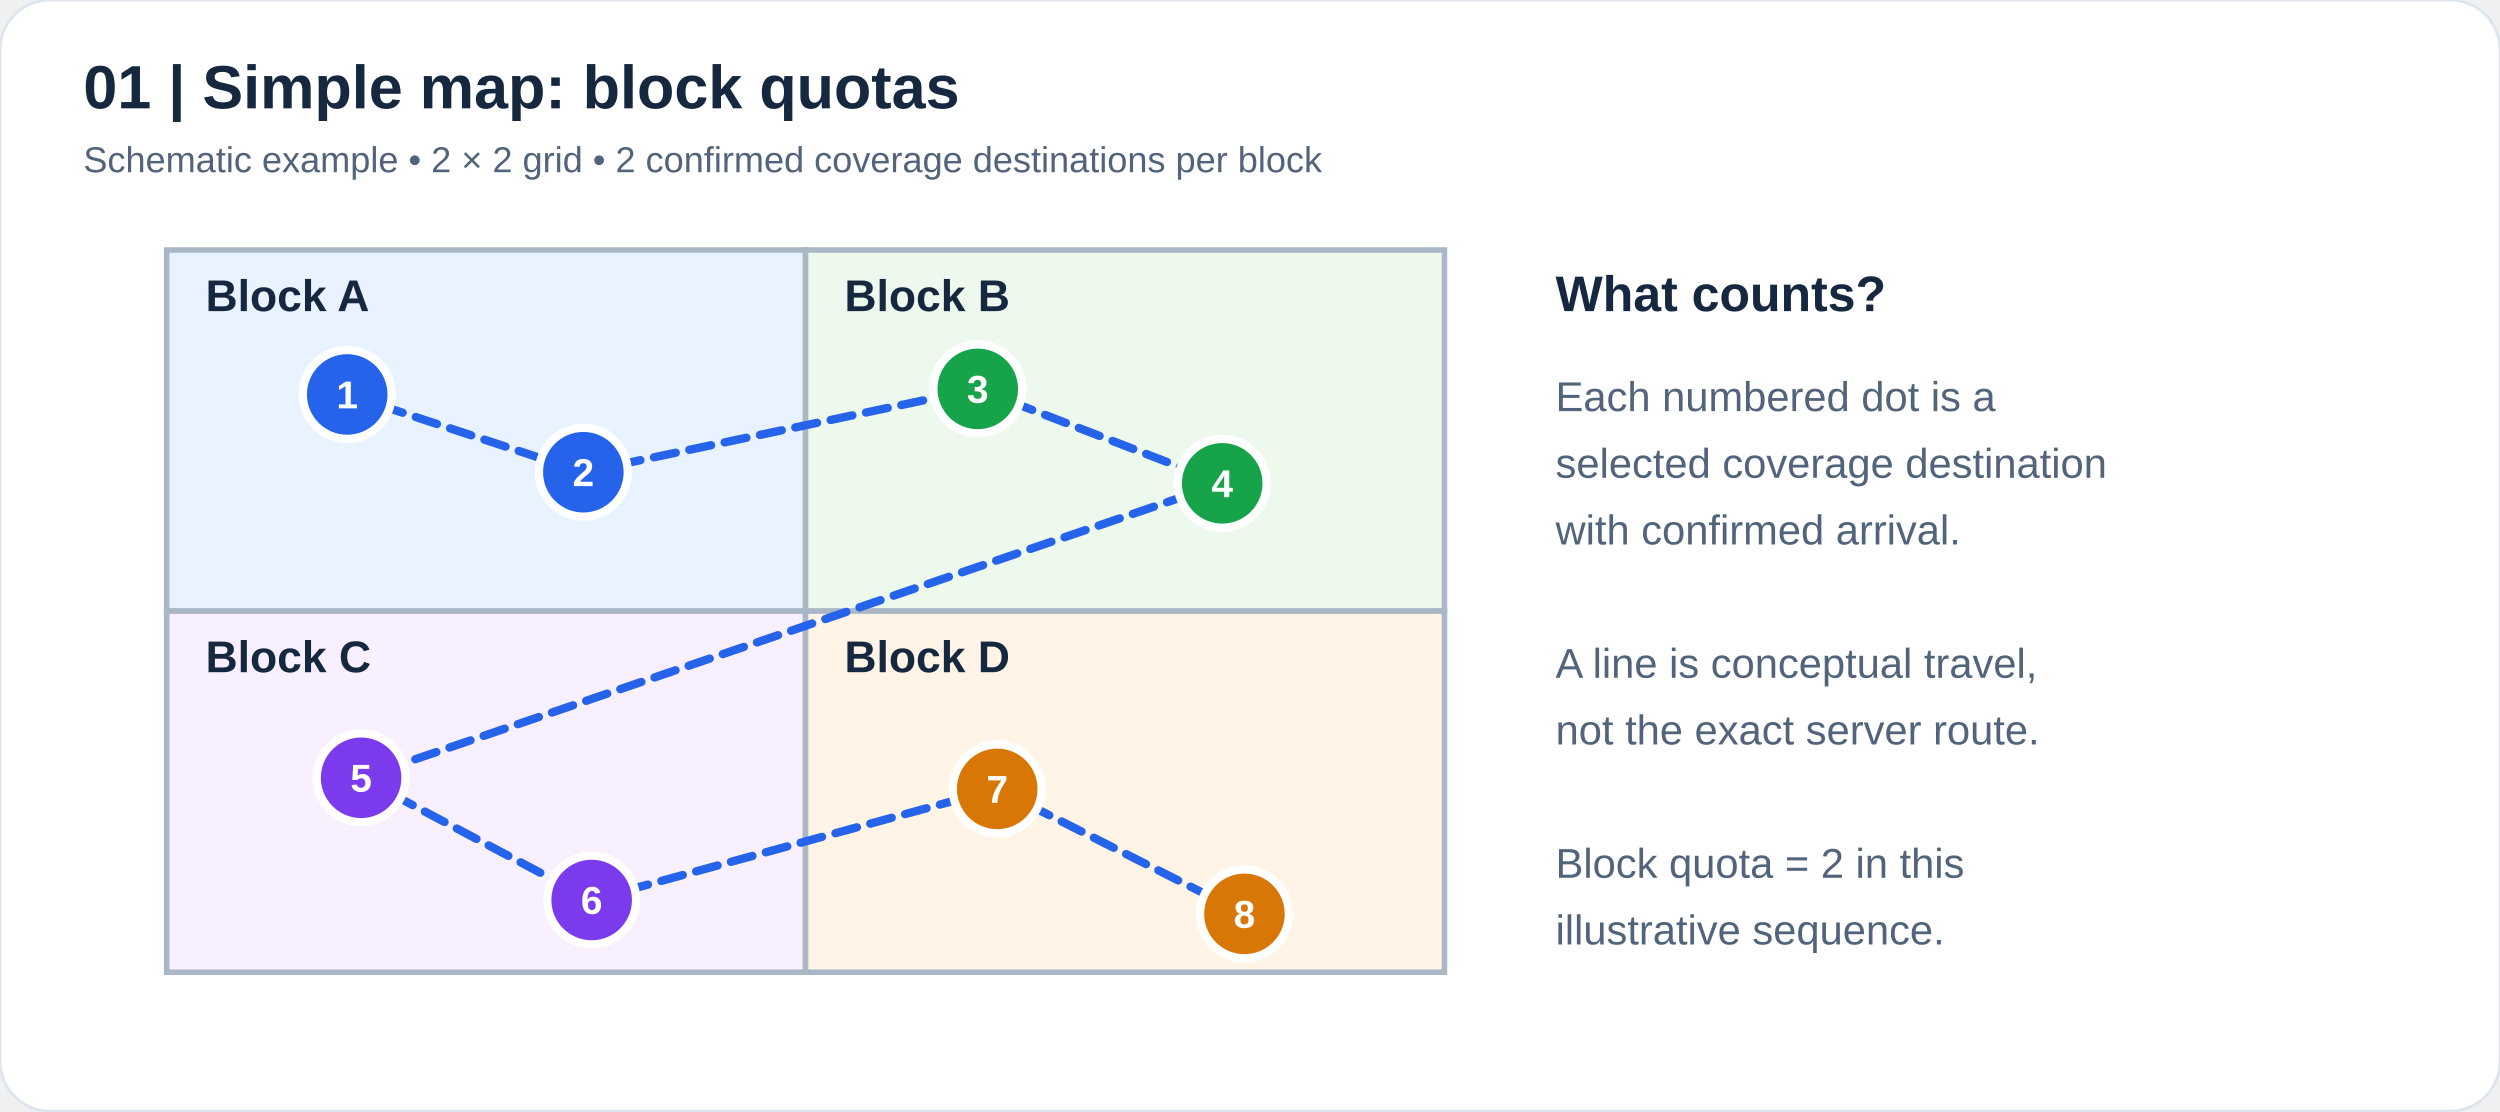
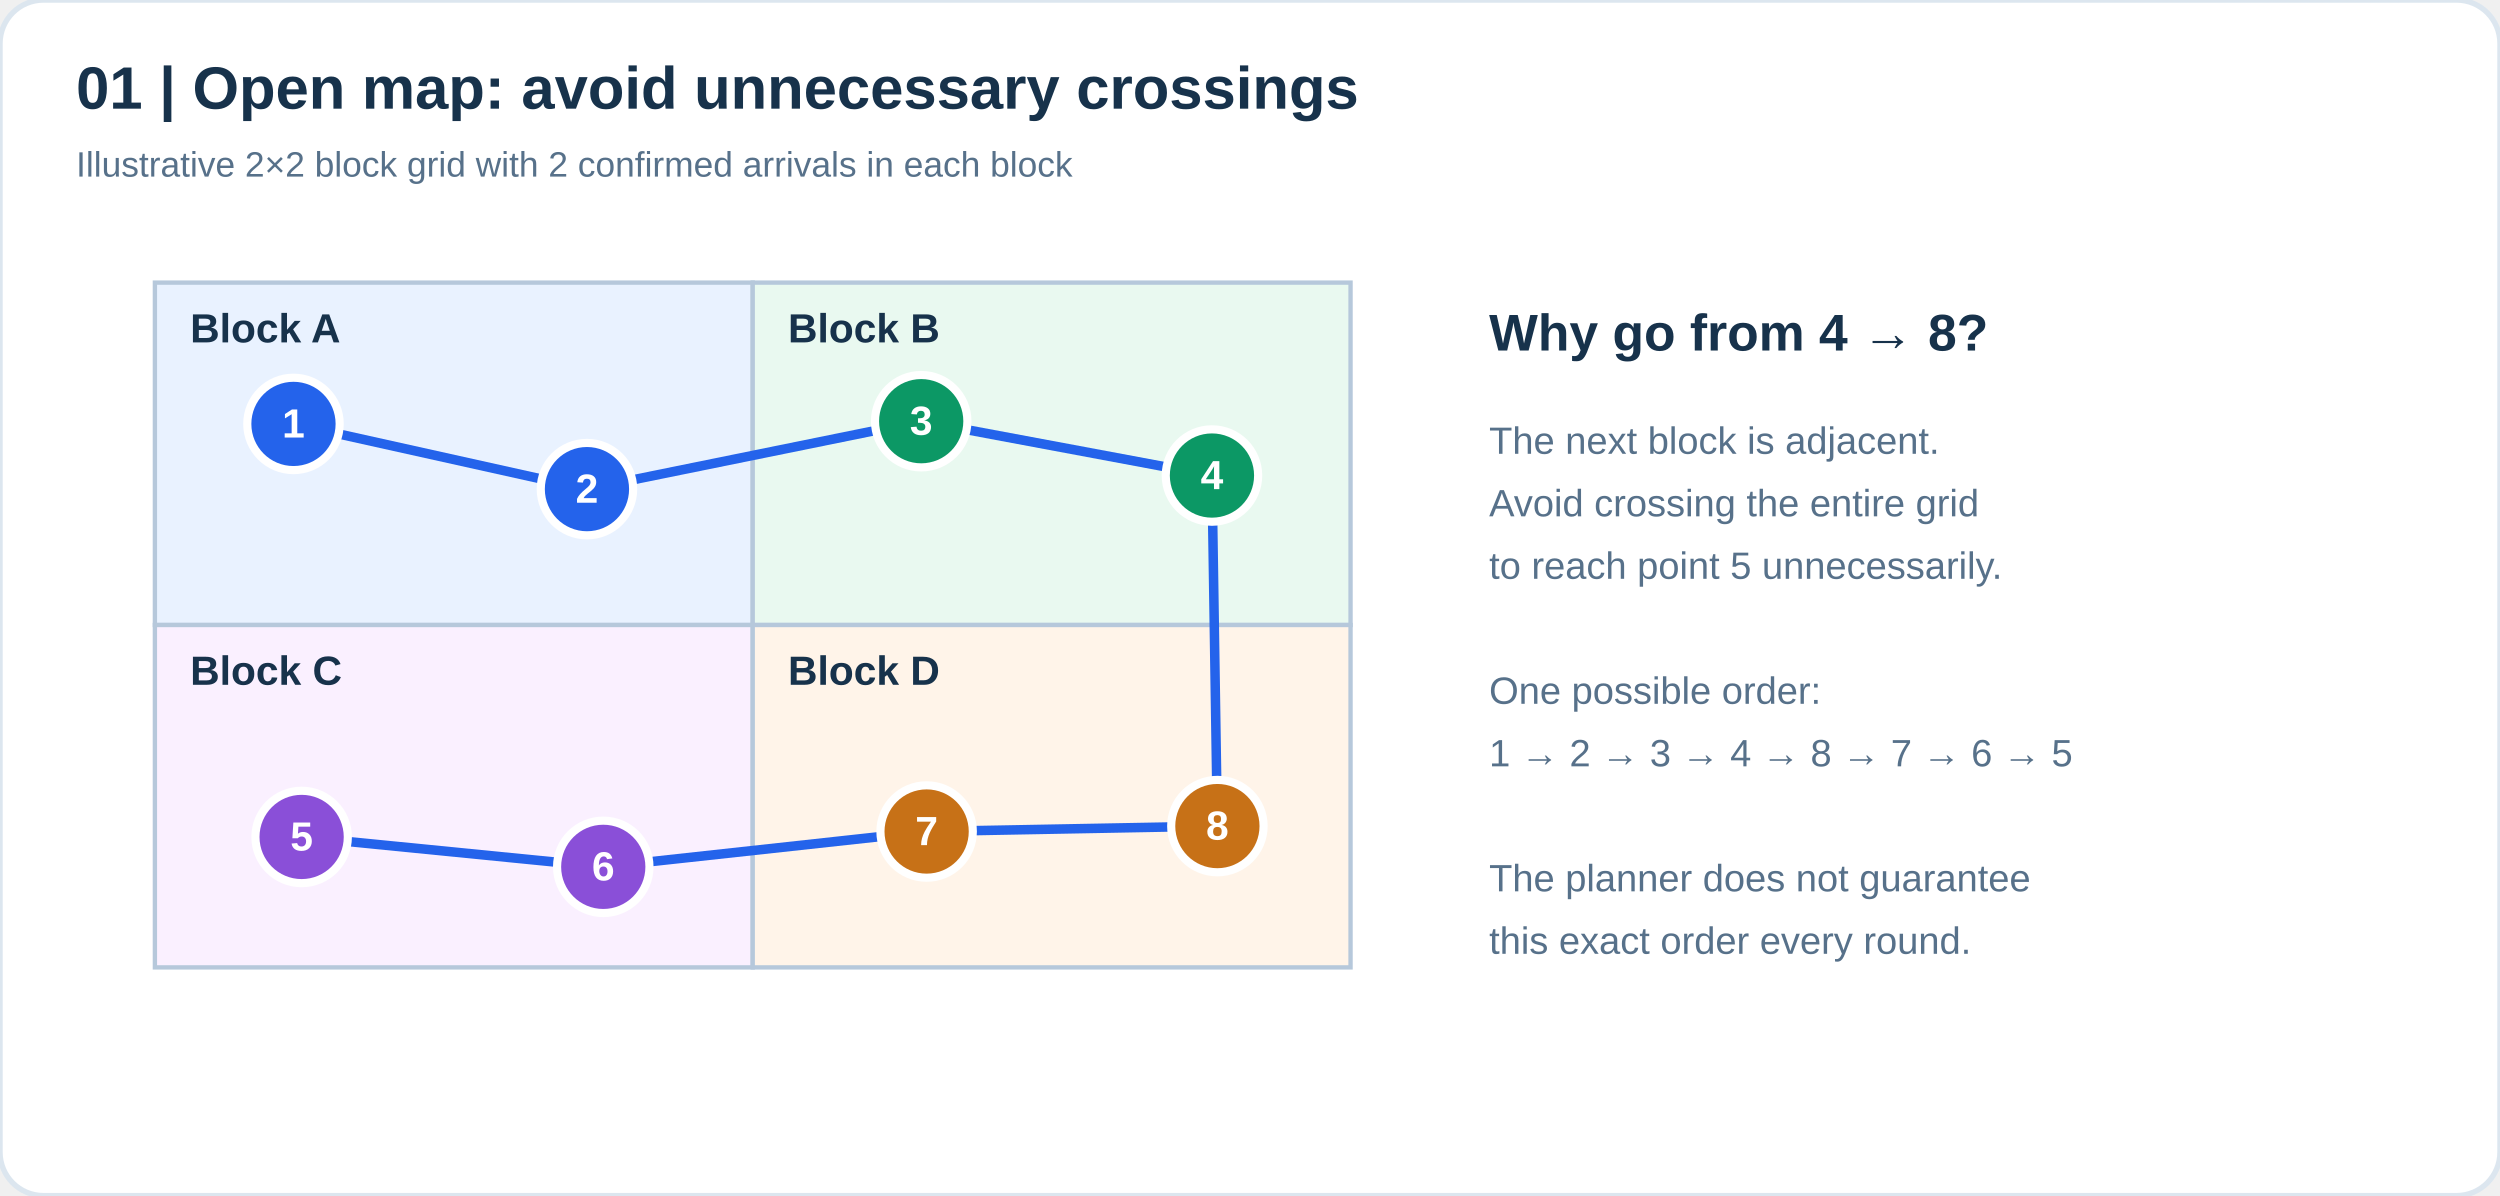
- <svg xmlns="http://www.w3.org/2000/svg" baseProfile="full" height="400px" version="1.1" viewBox="0 0 900 400" width="900px">
+ <svg xmlns="http://www.w3.org/2000/svg" baseProfile="full" height="440px" version="1.1" viewBox="0 0 920 440" width="920px">
  <defs>
-     <marker id="blue-arrow" markerHeight="8" markerUnits="userSpaceOnUse" markerWidth="8" orient="auto" refX="8" refY="4">
-       <path d="M0,0 L8,4 L0,8 Z" fill="#2563eb" />
+     <marker id="blue-arrow" markerHeight="10" markerUnits="userSpaceOnUse" markerWidth="10" orient="auto" refX="10" refY="5">
+       <path d="M0 0 L10 5 L0 10 Z" fill="#2463EB" />
    </marker>
-     <marker id="green-arrow" markerHeight="8" markerUnits="userSpaceOnUse" markerWidth="8" orient="auto" refX="8" refY="4">
-       <path d="M0,0 L8,4 L0,8 Z" fill="#16a34a" />
+     <marker id="green-arrow" markerHeight="10" markerUnits="userSpaceOnUse" markerWidth="10" orient="auto" refX="10" refY="5">
+       <path d="M0 0 L10 5 L0 10 Z" fill="#0C9865" />
    </marker>
-     <marker id="orange-arrow" markerHeight="8" markerUnits="userSpaceOnUse" markerWidth="8" orient="auto" refX="8" refY="4">
-       <path d="M0,0 L8,4 L0,8 Z" fill="#d97706" />
+     <marker id="orange-arrow" markerHeight="10" markerUnits="userSpaceOnUse" markerWidth="10" orient="auto" refX="10" refY="5">
+       <path d="M0 0 L10 5 L0 10 Z" fill="#C77117" />
    </marker>
-     <marker id="purple-arrow" markerHeight="8" markerUnits="userSpaceOnUse" markerWidth="8" orient="auto" refX="8" refY="4">
-       <path d="M0,0 L8,4 L0,8 Z" fill="#7c3aed" />
+     <marker id="purple-arrow" markerHeight="10" markerUnits="userSpaceOnUse" markerWidth="10" orient="auto" refX="10" refY="5">
+       <path d="M0 0 L10 5 L0 10 Z" fill="#8A4FD8" />
    </marker>
  </defs>
-   <rect fill="#ffffff" height="400" rx="18" stroke="#dce4ee" stroke-width="1" width="900" x="0" y="0" />
-   <text fill="#15283f" font-family="Arial, Helvetica, sans-serif" font-size="22" font-weight="bold" x="30" y="39">01  |  Simple map: block quotas</text>
-   <text fill="#52647b" font-family="Arial, Helvetica, sans-serif" font-size="13" x="30" y="62">Schematic example • 2 × 2 grid • 2 confirmed coverage destinations per block</text>
-   <rect fill="#e9f2ff" height="130" rx="0" stroke="#a9b7c6" stroke-width="2" width="230" x="60" y="90" />
-   <text fill="#15283f" font-family="Arial, Helvetica, sans-serif" font-size="16" font-weight="bold" text-anchor="start" x="74" y="112">Block A</text>
-   <rect fill="#edf9ed" height="130" rx="0" stroke="#a9b7c6" stroke-width="2" width="230" x="290" y="90" />
-   <text fill="#15283f" font-family="Arial, Helvetica, sans-serif" font-size="16" font-weight="bold" text-anchor="start" x="304" y="112">Block B</text>
-   <rect fill="#f8efff" height="130" rx="0" stroke="#a9b7c6" stroke-width="2" width="230" x="60" y="220" />
-   <text fill="#15283f" font-family="Arial, Helvetica, sans-serif" font-size="16" font-weight="bold" text-anchor="start" x="74" y="242">Block C</text>
-   <rect fill="#fff4e5" height="130" rx="0" stroke="#a9b7c6" stroke-width="2" width="230" x="290" y="220" />
-   <text fill="#15283f" font-family="Arial, Helvetica, sans-serif" font-size="16" font-weight="bold" text-anchor="start" x="304" y="242">Block D</text>
-   <line marker-end="url(#blue-arrow)" stroke="#2563eb" stroke-dasharray="8 5" stroke-linecap="round" stroke-width="3" x1="125" x2="210" y1="142" y2="170" />
-   <line marker-end="url(#blue-arrow)" stroke="#2563eb" stroke-dasharray="8 5" stroke-linecap="round" stroke-width="3" x1="210" x2="352" y1="170" y2="140" />
-   <line marker-end="url(#blue-arrow)" stroke="#2563eb" stroke-dasharray="8 5" stroke-linecap="round" stroke-width="3" x1="352" x2="440" y1="140" y2="174" />
-   <line marker-end="url(#blue-arrow)" stroke="#2563eb" stroke-dasharray="8 5" stroke-linecap="round" stroke-width="3" x1="440" x2="130" y1="174" y2="280" />
-   <line marker-end="url(#blue-arrow)" stroke="#2563eb" stroke-dasharray="8 5" stroke-linecap="round" stroke-width="3" x1="130" x2="213" y1="280" y2="324" />
-   <line marker-end="url(#blue-arrow)" stroke="#2563eb" stroke-dasharray="8 5" stroke-linecap="round" stroke-width="3" x1="213" x2="359" y1="324" y2="284" />
-   <line marker-end="url(#blue-arrow)" stroke="#2563eb" stroke-dasharray="8 5" stroke-linecap="round" stroke-width="3" x1="359" x2="448" y1="284" y2="329" />
-   <circle cx="125" cy="142" fill="#2563eb" r="16" stroke="#fff" stroke-width="3" />
-   <text fill="#fff" font-family="Arial, Helvetica, sans-serif" font-size="14" font-weight="bold" text-anchor="middle" x="125" y="147">1</text>
-   <circle cx="210" cy="170" fill="#2563eb" r="16" stroke="#fff" stroke-width="3" />
-   <text fill="#fff" font-family="Arial, Helvetica, sans-serif" font-size="14" font-weight="bold" text-anchor="middle" x="210" y="175">2</text>
-   <circle cx="352" cy="140" fill="#16a34a" r="16" stroke="#fff" stroke-width="3" />
-   <text fill="#fff" font-family="Arial, Helvetica, sans-serif" font-size="14" font-weight="bold" text-anchor="middle" x="352" y="145">3</text>
-   <circle cx="440" cy="174" fill="#16a34a" r="16" stroke="#fff" stroke-width="3" />
-   <text fill="#fff" font-family="Arial, Helvetica, sans-serif" font-size="14" font-weight="bold" text-anchor="middle" x="440" y="179">4</text>
-   <circle cx="130" cy="280" fill="#7c3aed" r="16" stroke="#fff" stroke-width="3" />
-   <text fill="#fff" font-family="Arial, Helvetica, sans-serif" font-size="14" font-weight="bold" text-anchor="middle" x="130" y="285">5</text>
-   <circle cx="213" cy="324" fill="#7c3aed" r="16" stroke="#fff" stroke-width="3" />
-   <text fill="#fff" font-family="Arial, Helvetica, sans-serif" font-size="14" font-weight="bold" text-anchor="middle" x="213" y="329">6</text>
-   <circle cx="359" cy="284" fill="#d97706" r="16" stroke="#fff" stroke-width="3" />
-   <text fill="#fff" font-family="Arial, Helvetica, sans-serif" font-size="14" font-weight="bold" text-anchor="middle" x="359" y="289">7</text>
-   <circle cx="448" cy="329" fill="#d97706" r="16" stroke="#fff" stroke-width="3" />
-   <text fill="#fff" font-family="Arial, Helvetica, sans-serif" font-size="14" font-weight="bold" text-anchor="middle" x="448" y="334">8</text>
-   <text fill="#15283f" font-family="Arial, Helvetica, sans-serif" font-size="18" font-weight="bold" text-anchor="start" x="560" y="112">What counts?</text>
-   <text fill="#52647b" font-family="Arial, Helvetica, sans-serif" font-size="15" font-weight="normal" text-anchor="start" x="560" y="148">Each numbered dot is a</text>
-   <text fill="#52647b" font-family="Arial, Helvetica, sans-serif" font-size="15" font-weight="normal" text-anchor="start" x="560" y="172">selected coverage destination</text>
-   <text fill="#52647b" font-family="Arial, Helvetica, sans-serif" font-size="15" font-weight="normal" text-anchor="start" x="560" y="196">with confirmed arrival.</text>
-   <text fill="#52647b" font-family="Arial, Helvetica, sans-serif" font-size="15" font-weight="normal" text-anchor="start" x="560" y="220" />
-   <text fill="#52647b" font-family="Arial, Helvetica, sans-serif" font-size="15" font-weight="normal" text-anchor="start" x="560" y="244">A line is conceptual travel,</text>
-   <text fill="#52647b" font-family="Arial, Helvetica, sans-serif" font-size="15" font-weight="normal" text-anchor="start" x="560" y="268">not the exact server route.</text>
-   <text fill="#52647b" font-family="Arial, Helvetica, sans-serif" font-size="15" font-weight="normal" text-anchor="start" x="560" y="292" />
-   <text fill="#52647b" font-family="Arial, Helvetica, sans-serif" font-size="15" font-weight="normal" text-anchor="start" x="560" y="316">Block quota = 2 in this</text>
-   <text fill="#52647b" font-family="Arial, Helvetica, sans-serif" font-size="15" font-weight="normal" text-anchor="start" x="560" y="340">illustrative sequence.</text>
+   <rect fill="#FFFFFF" height="440" rx="16" stroke="#DCE6EF" stroke-width="2" width="920" x="0" y="0" />
+   <text fill="#17324B" font-family="Arial, Helvetica, sans-serif" font-size="22px" font-weight="bold" x="28" y="40">01  |  Open map: avoid unnecessary crossings</text>
+   <text fill="#57718A" font-family="Arial, Helvetica, sans-serif" font-size="13px" x="28" y="65">Illustrative 2×2 block grid with 2 confirmed arrivals in each block</text>
+   <rect fill="#E9F2FF" height="126" rx="0" stroke="#B6C8DB" stroke-width="1.6" width="220" x="57" y="104" />
+   <text fill="#17324B" font-family="Arial, Helvetica, sans-serif" font-size="15px" font-weight="bold" text-anchor="start" x="70" y="126">Block A</text>
+   <rect fill="#E9F9F0" height="126" rx="0" stroke="#B6C8DB" stroke-width="1.6" width="220" x="277" y="104" />
+   <text fill="#17324B" font-family="Arial, Helvetica, sans-serif" font-size="15px" font-weight="bold" text-anchor="start" x="290" y="126">Block B</text>
+   <rect fill="#FAF0FF" height="126" rx="0" stroke="#B6C8DB" stroke-width="1.6" width="220" x="57" y="230" />
+   <text fill="#17324B" font-family="Arial, Helvetica, sans-serif" font-size="15px" font-weight="bold" text-anchor="start" x="70" y="252">Block C</text>
+   <rect fill="#FFF4E9" height="126" rx="0" stroke="#B6C8DB" stroke-width="1.6" width="220" x="277" y="230" />
+   <text fill="#17324B" font-family="Arial, Helvetica, sans-serif" font-size="15px" font-weight="bold" text-anchor="start" x="290" y="252">Block D</text>
+   <polyline fill="none" marker-end="url(#blue-arrow)" points="108,156 216,180" stroke="#2463EB" stroke-linecap="round" stroke-linejoin="round" stroke-width="3.5" />
+   <polyline fill="none" marker-end="url(#blue-arrow)" points="216,180 339,155" stroke="#2463EB" stroke-linecap="round" stroke-linejoin="round" stroke-width="3.5" />
+   <polyline fill="none" marker-end="url(#blue-arrow)" points="339,155 446,175" stroke="#2463EB" stroke-linecap="round" stroke-linejoin="round" stroke-width="3.5" />
+   <polyline fill="none" marker-end="url(#blue-arrow)" points="446,175 448,304" stroke="#2463EB" stroke-linecap="round" stroke-linejoin="round" stroke-width="3.5" />
+   <polyline fill="none" marker-end="url(#blue-arrow)" points="448,304 341,306" stroke="#2463EB" stroke-linecap="round" stroke-linejoin="round" stroke-width="3.5" />
+   <polyline fill="none" marker-end="url(#blue-arrow)" points="341,306 222,319" stroke="#2463EB" stroke-linecap="round" stroke-linejoin="round" stroke-width="3.5" />
+   <polyline fill="none" marker-end="url(#blue-arrow)" points="222,319 111,308" stroke="#2463EB" stroke-linecap="round" stroke-linejoin="round" stroke-width="3.5" />
+   <circle cx="108" cy="156" fill="#2463EB" r="17" stroke="#FFF" stroke-width="3" />
+   <text fill="#fff" font-family="Arial, Helvetica, sans-serif" font-size="15px" font-weight="bold" text-anchor="middle" x="108" y="161">1</text>
+   <circle cx="216" cy="180" fill="#2463EB" r="17" stroke="#FFF" stroke-width="3" />
+   <text fill="#fff" font-family="Arial, Helvetica, sans-serif" font-size="15px" font-weight="bold" text-anchor="middle" x="216" y="185">2</text>
+   <circle cx="339" cy="155" fill="#0C9865" r="17" stroke="#FFF" stroke-width="3" />
+   <text fill="#fff" font-family="Arial, Helvetica, sans-serif" font-size="15px" font-weight="bold" text-anchor="middle" x="339" y="160">3</text>
+   <circle cx="446" cy="175" fill="#0C9865" r="17" stroke="#FFF" stroke-width="3" />
+   <text fill="#fff" font-family="Arial, Helvetica, sans-serif" font-size="15px" font-weight="bold" text-anchor="middle" x="446" y="180">4</text>
+   <circle cx="111" cy="308" fill="#8A4FD8" r="17" stroke="#FFF" stroke-width="3" />
+   <text fill="#fff" font-family="Arial, Helvetica, sans-serif" font-size="15px" font-weight="bold" text-anchor="middle" x="111" y="313">5</text>
+   <circle cx="222" cy="319" fill="#8A4FD8" r="17" stroke="#FFF" stroke-width="3" />
+   <text fill="#fff" font-family="Arial, Helvetica, sans-serif" font-size="15px" font-weight="bold" text-anchor="middle" x="222" y="324">6</text>
+   <circle cx="341" cy="306" fill="#C77117" r="17" stroke="#FFF" stroke-width="3" />
+   <text fill="#fff" font-family="Arial, Helvetica, sans-serif" font-size="15px" font-weight="bold" text-anchor="middle" x="341" y="311">7</text>
+   <circle cx="448" cy="304" fill="#C77117" r="17" stroke="#FFF" stroke-width="3" />
+   <text fill="#fff" font-family="Arial, Helvetica, sans-serif" font-size="15px" font-weight="bold" text-anchor="middle" x="448" y="309">8</text>
+   <text fill="#17324B" font-family="Arial, Helvetica, sans-serif" font-size="19px" font-weight="bold" text-anchor="start" x="548" y="129">Why go from 4 → 8?</text>
+   <text fill="#57718A" font-family="Arial, Helvetica, sans-serif" font-size="14px" font-weight="normal" text-anchor="start" x="548" y="167">The next block is adjacent.</text>
+   <text fill="#57718A" font-family="Arial, Helvetica, sans-serif" font-size="14px" font-weight="normal" text-anchor="start" x="548" y="190">Avoid crossing the entire grid</text>
+   <text fill="#57718A" font-family="Arial, Helvetica, sans-serif" font-size="14px" font-weight="normal" text-anchor="start" x="548" y="213">to reach point 5 unnecessarily.</text>
+   <text fill="#57718A" font-family="Arial, Helvetica, sans-serif" font-size="14px" font-weight="normal" text-anchor="start" x="548" y="236" />
+   <text fill="#57718A" font-family="Arial, Helvetica, sans-serif" font-size="14px" font-weight="normal" text-anchor="start" x="548" y="259">One possible order:</text>
+   <text fill="#57718A" font-family="Arial, Helvetica, sans-serif" font-size="14px" font-weight="normal" text-anchor="start" x="548" y="282">1 → 2 → 3 → 4 → 8 → 7 → 6 → 5</text>
+   <text fill="#57718A" font-family="Arial, Helvetica, sans-serif" font-size="14px" font-weight="normal" text-anchor="start" x="548" y="305" />
+   <text fill="#57718A" font-family="Arial, Helvetica, sans-serif" font-size="14px" font-weight="normal" text-anchor="start" x="548" y="328">The planner does not guarantee</text>
+   <text fill="#57718A" font-family="Arial, Helvetica, sans-serif" font-size="14px" font-weight="normal" text-anchor="start" x="548" y="351">this exact order every round.</text>
</svg>
